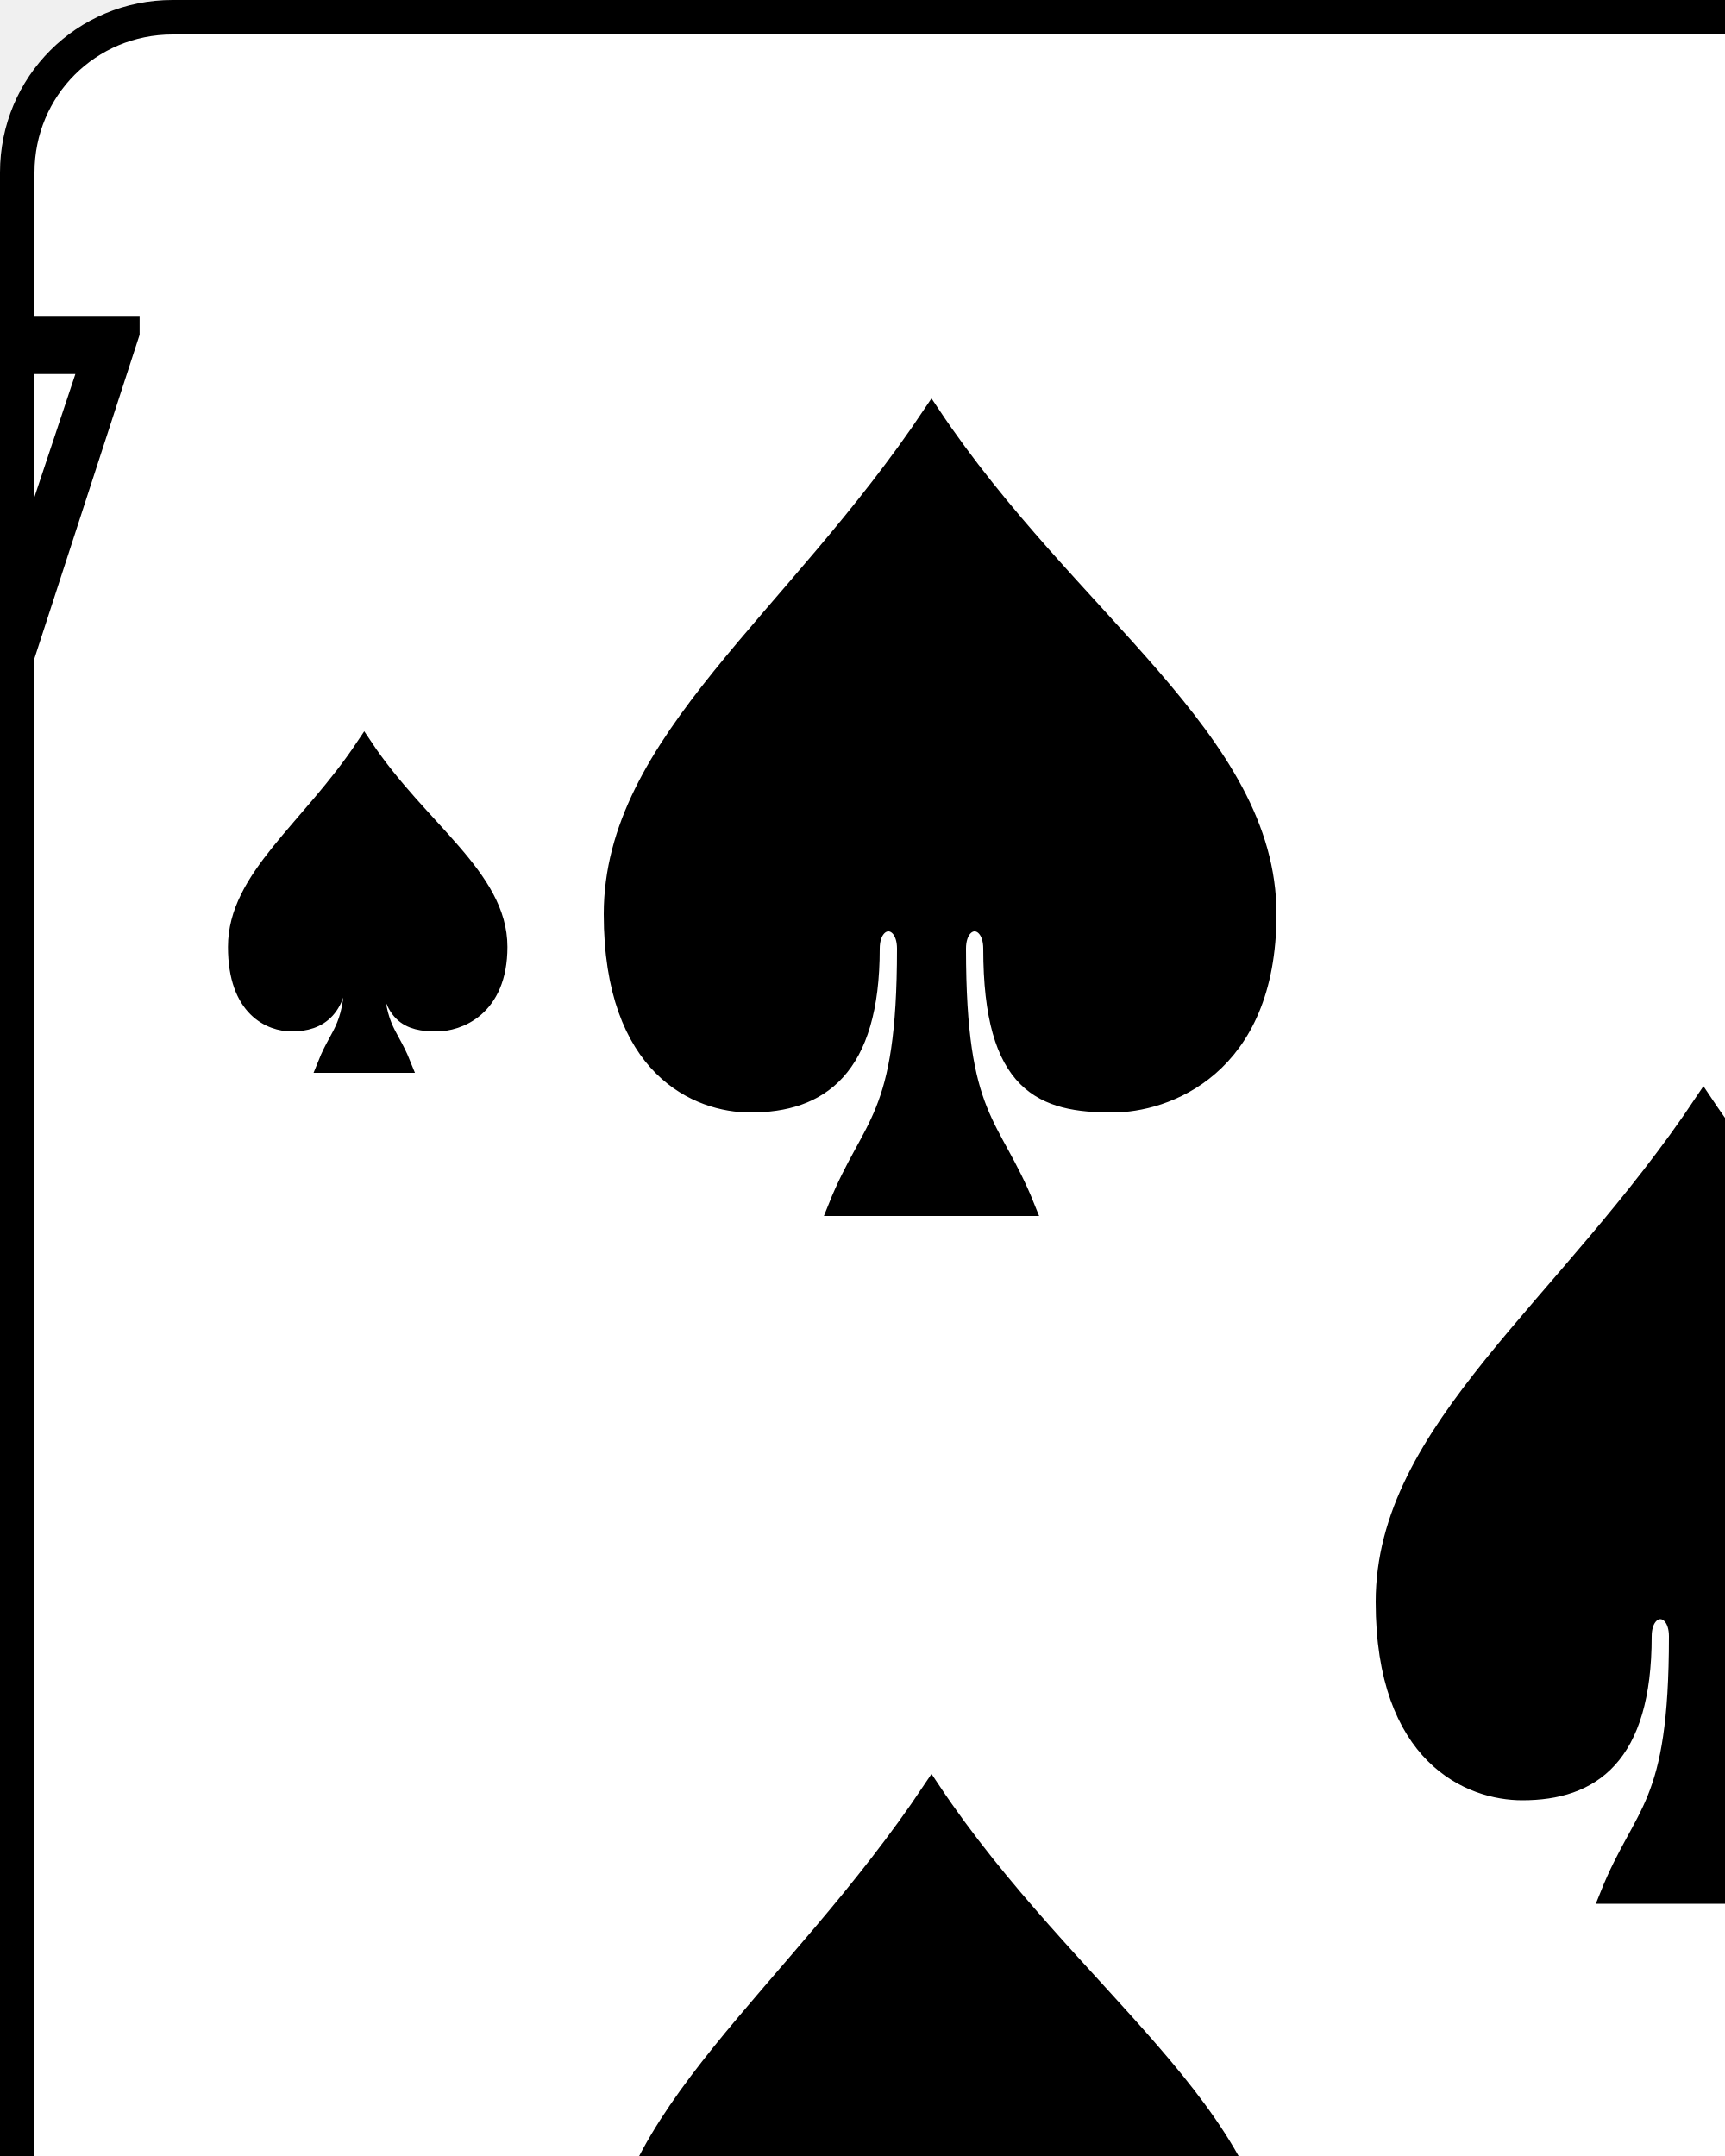
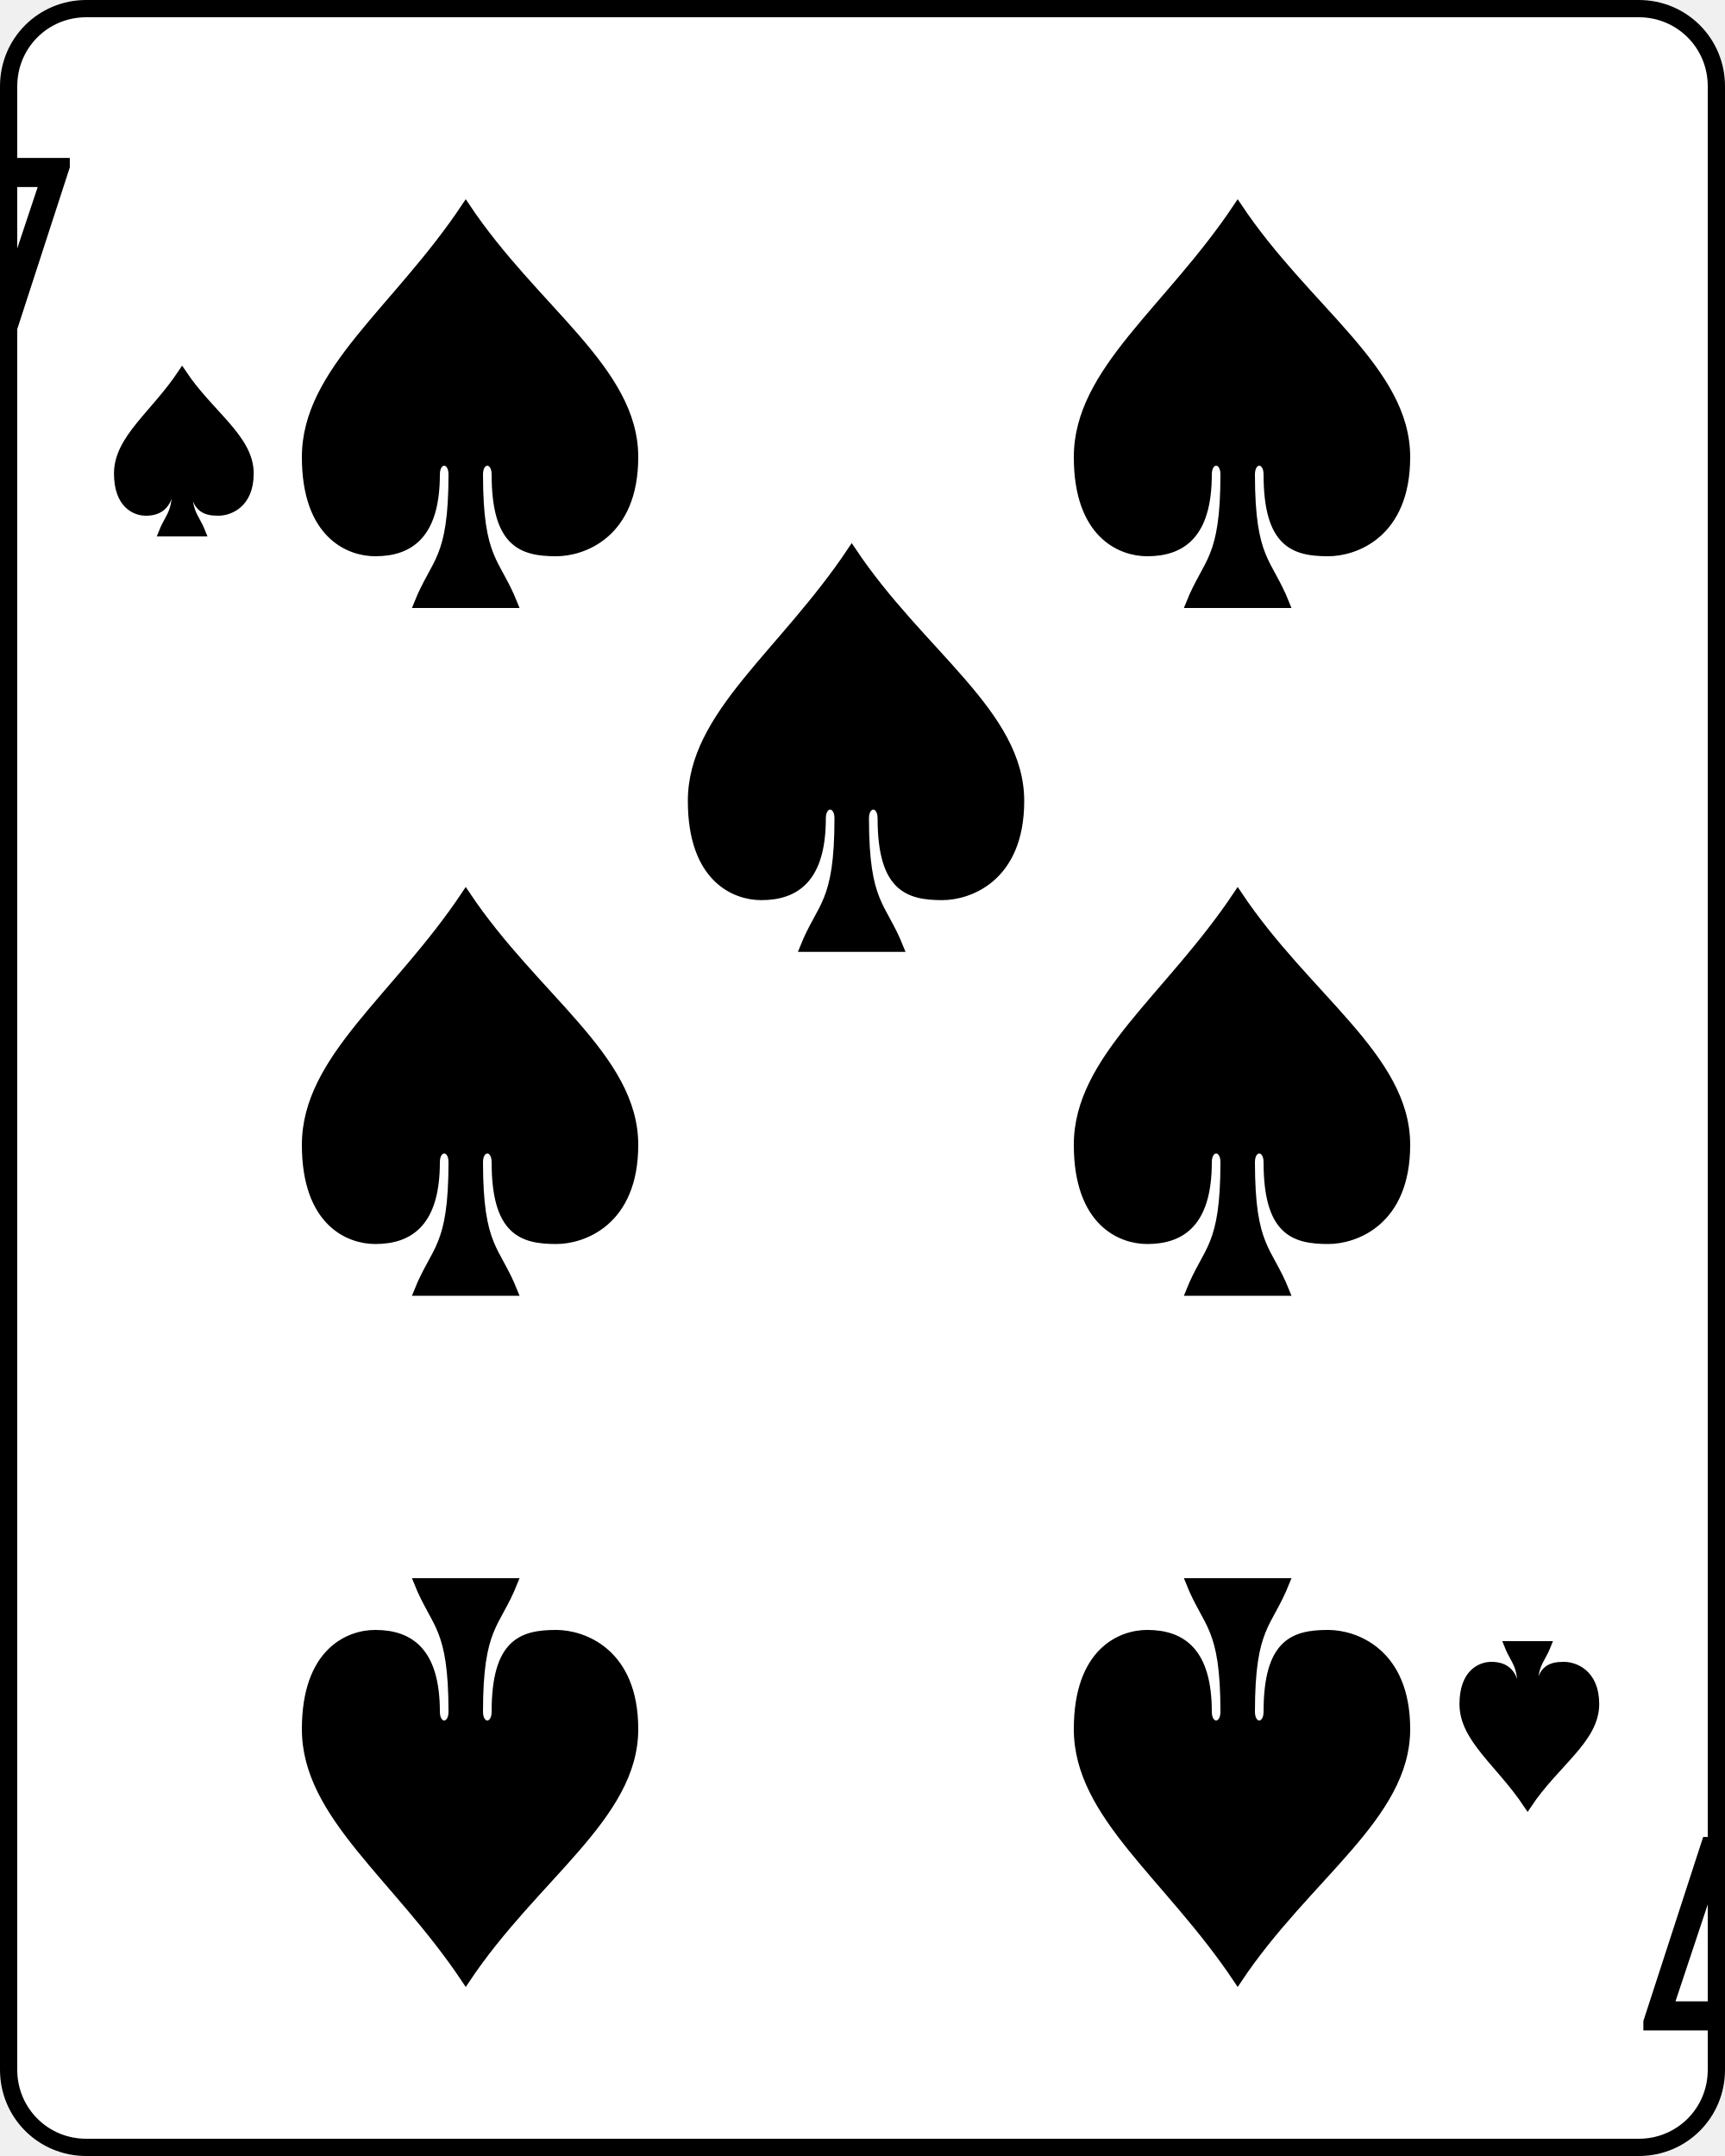
- <svg xmlns="http://www.w3.org/2000/svg" viewbox="0 0 200 250" width="100" height="125" version="1.0">
+ <svg xmlns="http://www.w3.org/2000/svg" viewbox="0 0 200 250" width="200" height="250" version="1.0">
  <defs />
  <g id="layer1">
    <path style="fill:#ffffff;fill-opacity:1;fill-rule:evenodd;stroke:#000000;stroke-width:2;stroke-linecap:butt;stroke-linejoin:miter;stroke-opacity:1;stroke-miterlimit:4;stroke-dasharray:none" d="M 199,10 C 199,5 195,1 190,1 L 10,1 C 5,1 1,5 1,10 L 1,240 C 1,245 5,249 10,249 L 190,249 C 195,249 199,245 199,240 L 199,10 z " id="path3229" />
    <text xml:space="preserve" style="font-size:32px;font-style:normal;font-variant:normal;font-weight:normal;font-stretch:normal;text-align:center;line-height:125%;writing-mode:lr-tb;text-anchor:middle;fill:#ff0000;fill-opacity:1;stroke:#ff0000;stroke-width:1px;stroke-linecap:butt;stroke-linejoin:miter;stroke-opacity:1;font-family:Nimbus Roman No9 L" x="21.22" y="40" id="text3225">
      <tspan id="tspan3227" x="21.22" y="40" style="font-size:32px;font-style:normal;font-variant:normal;font-weight:normal;font-stretch:normal;text-align:center;line-height:125%;writing-mode:lr-tb;text-anchor:middle;fill:#000000;fill-opacity:1;stroke:#000000;stroke-opacity:1;font-family:Nimbus Roman No9 L">7</tspan>
    </text>
    <text xml:space="preserve" style="font-size:32px;font-style:normal;font-variant:normal;font-weight:normal;font-stretch:normal;text-align:center;line-height:125%;writing-mode:lr-tb;text-anchor:middle;fill:#ff0000;fill-opacity:1;stroke:#ff0000;stroke-width:1px;stroke-linecap:butt;stroke-linejoin:miter;stroke-opacity:1;font-family:Nimbus Roman No9 L" x="-177.411" y="-213.752" id="text3633" transform="scale(-1,-1)">
      <tspan id="tspan3635" x="-177.411" y="-213.752" style="font-size:32px;font-style:normal;font-variant:normal;font-weight:normal;font-stretch:normal;text-align:center;line-height:125%;writing-mode:lr-tb;text-anchor:middle;fill:#000000;fill-opacity:1;stroke:#000000;stroke-opacity:1;font-family:Nimbus Roman No9 L">7</tspan>
    </text>
    <path style="fill:#000000;fill-opacity:1;fill-rule:evenodd;stroke:#000000;stroke-width:1px;stroke-linecap:butt;stroke-linejoin:miter;stroke-opacity:1" d="M 177.115,209.2 C 173.916,204.4 169.715,201.6 169.715,197.6 C 169.715,194 171.715,193.2 172.916,193.2 C 174.516,193.2 175.715,194 175.715,196.8 C 175.715,197.6 176.516,197.6 176.516,196.8 C 176.516,192.8 175.715,192.8 174.916,190.8 L 179.315,190.8 C 178.516,192.8 177.715,192.8 177.715,196.8 C 177.715,197.6 178.516,197.6 178.516,196.8 C 178.516,193.6 179.715,193.2 181.315,193.2 C 182.516,193.2 184.916,194 184.916,197.6 C 184.916,201.652 180.315,204.4 177.115,209.2 z " id="path3239" />
    <path style="fill:#000000;fill-opacity:1;fill-rule:evenodd;stroke:#000000;stroke-width:1px;stroke-linecap:butt;stroke-linejoin:miter;stroke-opacity:1" d="M 21.116,43.3 C 17.916,48.1 13.716,50.9 13.716,54.9 C 13.716,58.5 15.716,59.3 16.916,59.3 C 18.515,59.3 19.715,58.5 19.715,55.7 C 19.715,54.9 20.515,54.9 20.515,55.7 C 20.515,59.7 19.715,59.7 18.916,61.7 L 23.316,61.7 C 22.515,59.7 21.715,59.7 21.715,55.7 C 21.715,54.9 22.515,54.9 22.515,55.7 C 22.515,58.9 23.715,59.3 25.316,59.3 C 26.515,59.3 28.916,58.5 28.916,54.9 C 28.916,50.848 24.316,48.1 21.116,43.3 z " id="path3237" />
    <path style="fill:#000000;fill-opacity:1;fill-rule:evenodd;stroke:#000000;stroke-width:1px;stroke-linecap:butt;stroke-linejoin:miter;stroke-opacity:1" d="M 54,24 C 46,36 35.5,43 35.5,53 C 35.5,62 40.5,64 43.5,64 C 47.5,64 50.5,62 50.5,55 C 50.5,53 52.5,53 52.5,55 C 52.5,65 50.5,65 48.5,70 L 59.5,70 C 57.5,65 55.5,65 55.5,55 C 55.5,53 57.5,53 57.5,55 C 57.5,63 60.5,64 64.5,64 C 67.5,64 73.5,62 73.5,53 C 73.5,42.87 62,36 54,24 z " id="path3898" />
    <path style="fill:#000000;fill-opacity:1;fill-rule:evenodd;stroke:#000000;stroke-width:1px;stroke-linecap:butt;stroke-linejoin:miter;stroke-opacity:1" d="M 143.5,24 C 135.5,36 125,43 125,53 C 125,62 130,64 133,64 C 137,64 140,62 140,55 C 140,53 142,53 142,55 C 142,65 140,65 138,70 L 149,70 C 147,65 145,65 145,55 C 145,53 147,53 147,55 C 147,63 150,64 154,64 C 157,64 163,62 163,53 C 163,42.87 151.5,36 143.5,24 z " id="path3900" />
    <path style="fill:#000000;fill-opacity:1;fill-rule:evenodd;stroke:#000000;stroke-width:1px;stroke-linecap:butt;stroke-linejoin:miter;stroke-opacity:1" d="M 54,229.5 C 46,217.5 35.5,210.5 35.5,200.5 C 35.5,191.5 40.5,189.5 43.5,189.5 C 47.5,189.5 50.5,191.5 50.5,198.5 C 50.5,200.5 52.5,200.5 52.5,198.5 C 52.5,188.5 50.5,188.5 48.5,183.5 L 59.5,183.5 C 57.5,188.5 55.5,188.5 55.5,198.5 C 55.5,200.5 57.5,200.5 57.5,198.5 C 57.5,190.5 60.5,189.5 64.5,189.5 C 67.5,189.5 73.5,191.5 73.5,200.5 C 73.5,210.63 62,217.5 54,229.5 z " id="path3902" />
    <path style="fill:#000000;fill-opacity:1;fill-rule:evenodd;stroke:#000000;stroke-width:1px;stroke-linecap:butt;stroke-linejoin:miter;stroke-opacity:1" d="M 143.5,229.5 C 135.5,217.5 125,210.5 125,200.5 C 125,191.5 130,189.5 133,189.5 C 137,189.5 140,191.5 140,198.5 C 140,200.5 142,200.5 142,198.5 C 142,188.5 140,188.5 138,183.5 L 149,183.5 C 147,188.5 145,188.5 145,198.5 C 145,200.5 147,200.5 147,198.5 C 147,190.5 150,189.5 154,189.5 C 157,189.5 163,191.5 163,200.5 C 163,210.63 151.5,217.5 143.5,229.5 z " id="path3904" />
    <path style="fill:#000000;fill-opacity:1;fill-rule:evenodd;stroke:#000000;stroke-width:1px;stroke-linecap:butt;stroke-linejoin:miter;stroke-opacity:1" d="M 143.5,103.75 C 135.5,115.75 125,122.75 125,132.75 C 125,141.75 130,143.75 133,143.75 C 137,143.75 140,141.75 140,134.75 C 140,132.75 142,132.75 142,134.75 C 142,144.75 140,144.75 138,149.75 L 149,149.75 C 147,144.75 145,144.75 145,134.75 C 145,132.75 147,132.75 147,134.75 C 147,142.75 150,143.75 154,143.75 C 157,143.75 163,141.75 163,132.75 C 163,122.62 151.5,115.75 143.5,103.75 z " id="path3939" />
    <path style="fill:#000000;fill-opacity:1;fill-rule:evenodd;stroke:#000000;stroke-width:1px;stroke-linecap:butt;stroke-linejoin:miter;stroke-opacity:1" d="M 54,103.75 C 46,115.75 35.5,122.75 35.5,132.75 C 35.5,141.75 40.5,143.75 43.5,143.75 C 47.5,143.75 50.5,141.75 50.5,134.75 C 50.5,132.75 52.5,132.75 52.5,134.75 C 52.5,144.75 50.5,144.75 48.5,149.75 L 59.5,149.75 C 57.5,144.75 55.5,144.75 55.5,134.75 C 55.5,132.75 57.5,132.75 57.5,134.75 C 57.5,142.75 60.5,143.75 64.5,143.75 C 67.5,143.75 73.5,141.75 73.5,132.75 C 73.5,122.62 62,115.75 54,103.75 z " id="path3975" />
    <path style="fill:#000000;fill-opacity:1;fill-rule:evenodd;stroke:#000000;stroke-width:1px;stroke-linecap:butt;stroke-linejoin:miter;stroke-opacity:1" d="M 98.75,63.875 C 90.75,75.875 80.25,82.875 80.25,92.875 C 80.25,101.875 85.25,103.875 88.25,103.875 C 92.25,103.875 95.25,101.875 95.25,94.875 C 95.25,92.875 97.25,92.875 97.25,94.875 C 97.25,104.875 95.25,104.875 93.25,109.875 L 104.25,109.875 C 102.25,104.875 100.25,104.875 100.25,94.875 C 100.25,92.875 102.25,92.875 102.25,94.875 C 102.25,102.875 105.25,103.875 109.25,103.875 C 112.25,103.875 118.25,101.875 118.25,92.875 C 118.25,82.745 106.75,75.875 98.75,63.875 z " id="path4012" />
  </g>
</svg>
